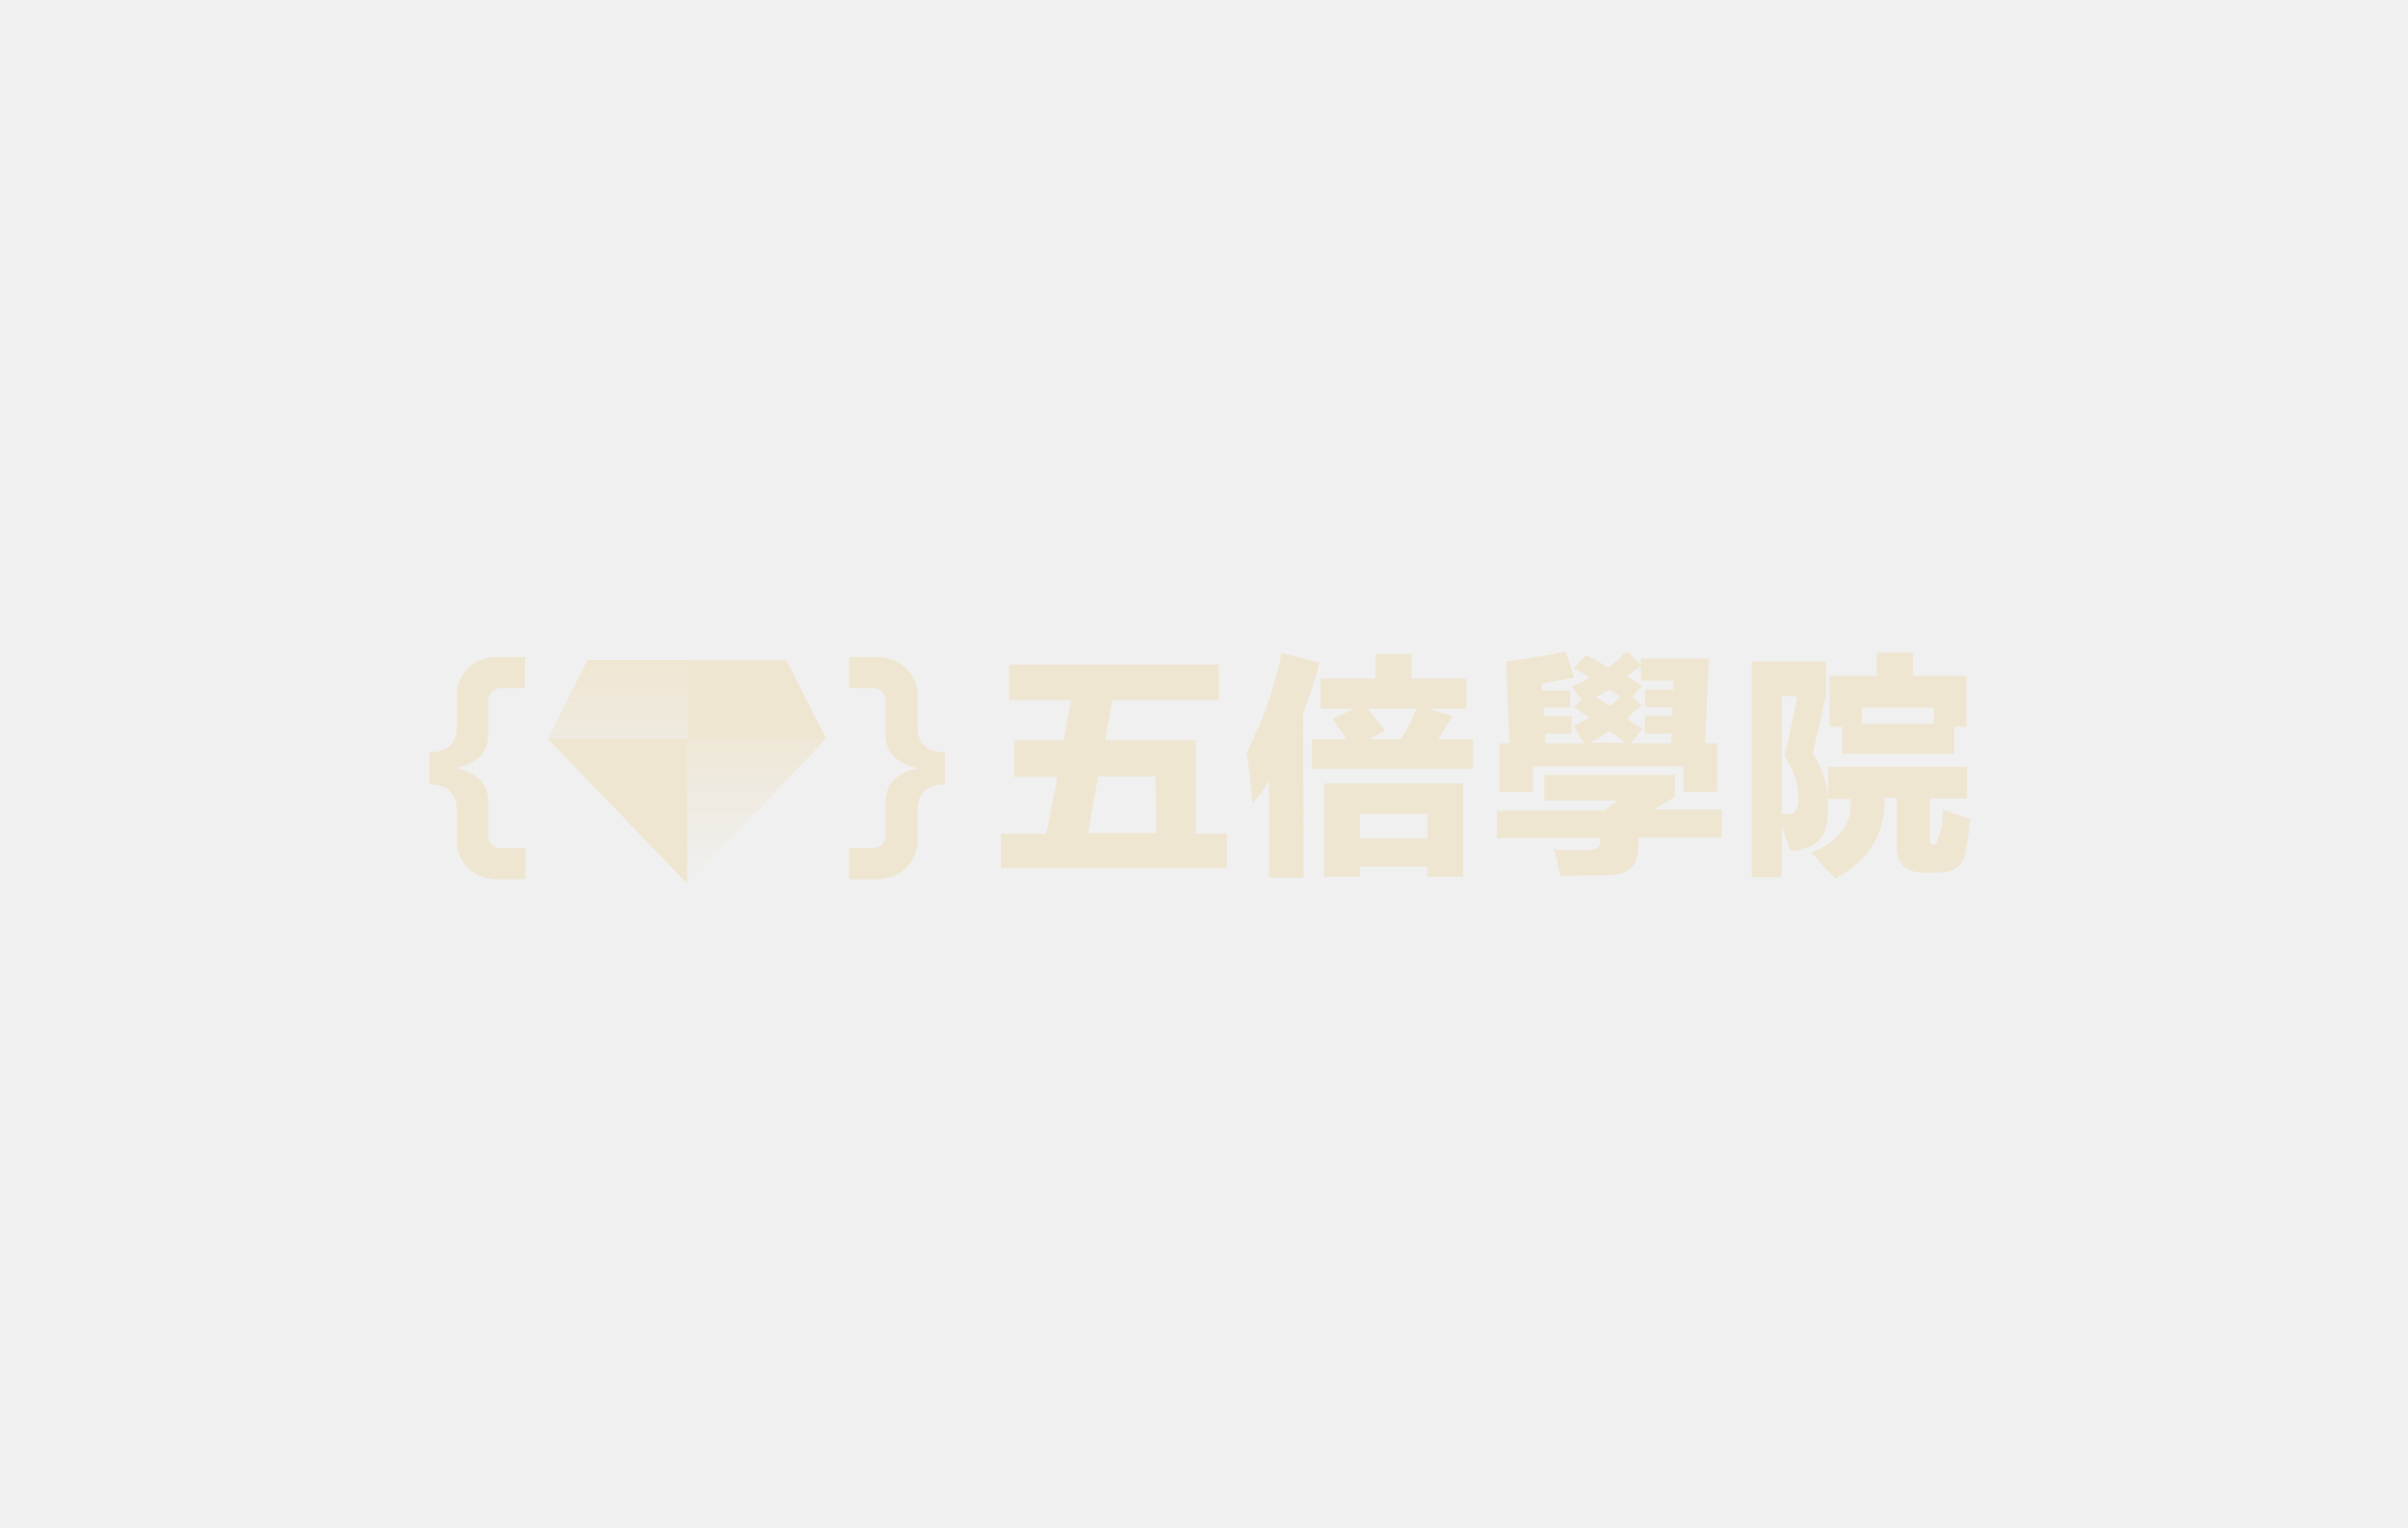
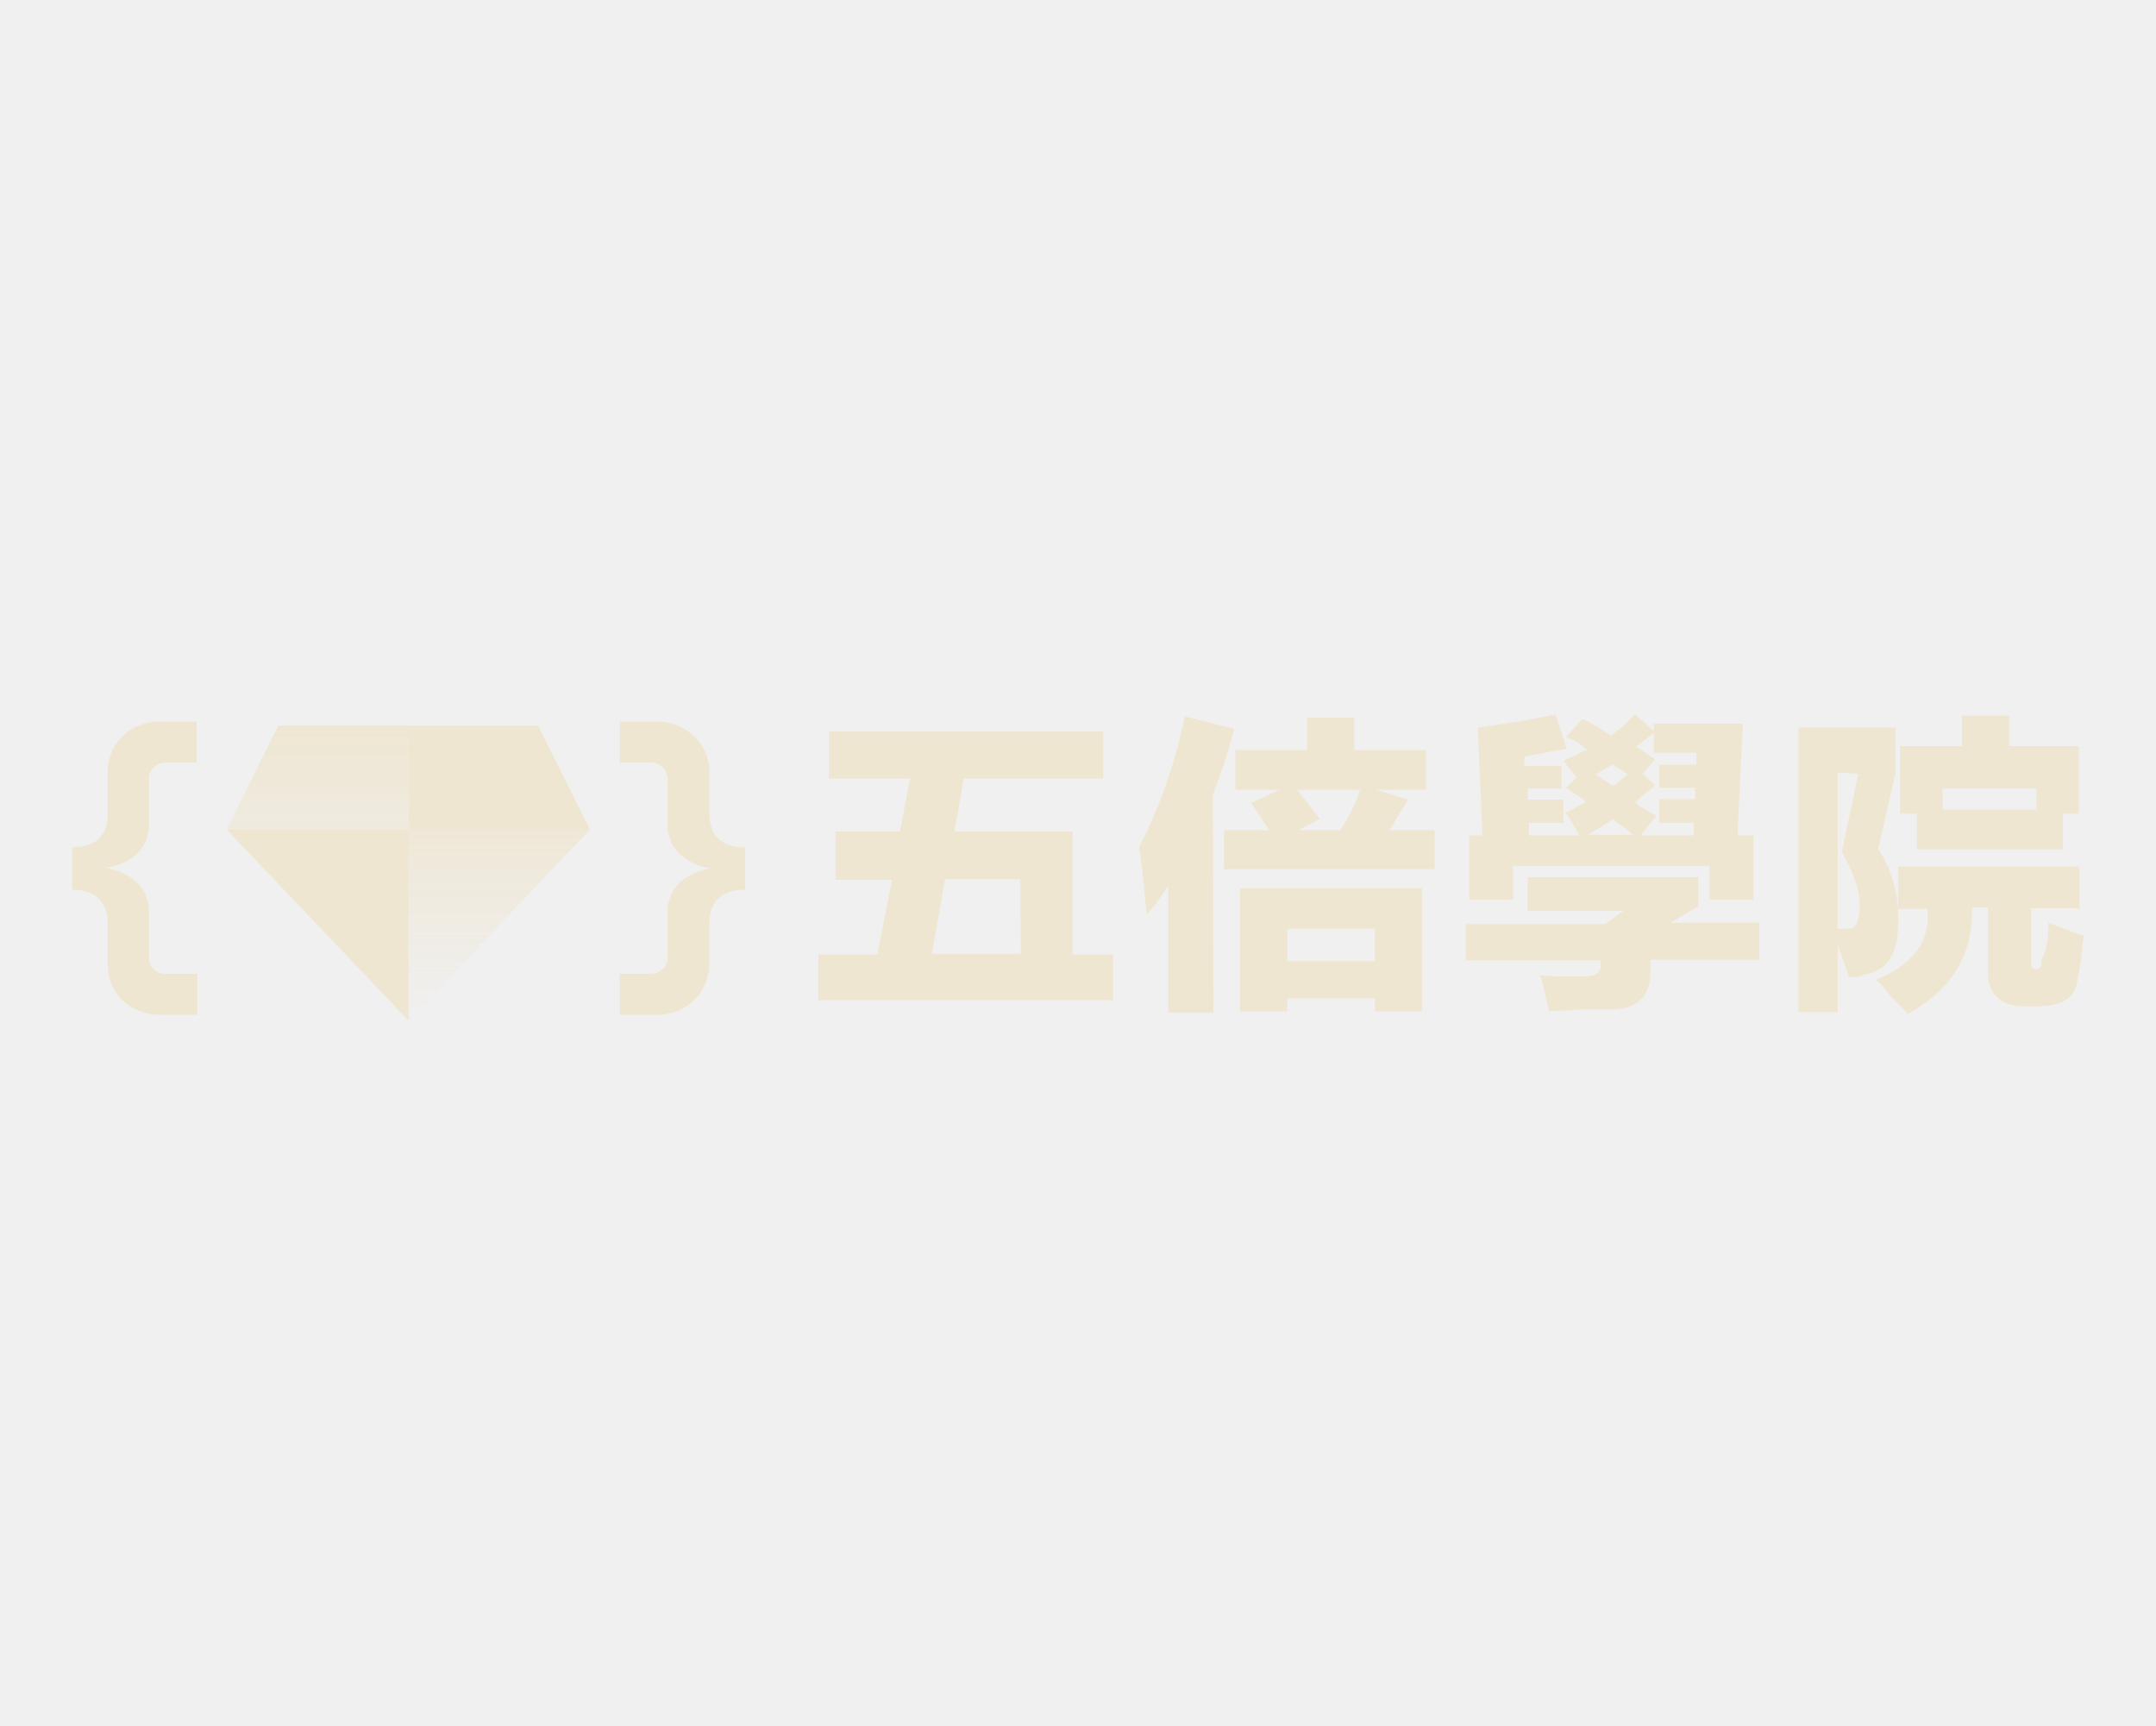
- <svg xmlns="http://www.w3.org/2000/svg" width="175" height="111" viewBox="0 0 175 111" fill="none">
-   <mask id="mask0_40004289_9349" style="mask-type:luminance" maskUnits="userSpaceOnUse" x="31" y="46" width="113" height="19">
-     <path d="M143.2 46.791H31.2V64.209H143.2V46.791Z" fill="white" />
+ <svg xmlns="http://www.w3.org/2000/svg" width="150" height="120" viewBox="0 0 150 120" fill="none">
+   <mask id="mask0_40004225_5069" style="mask-type:luminance" maskUnits="userSpaceOnUse" x="5" y="49" width="140" height="23">
+     <path d="M145 49H5V71.001H145V49Z" fill="white" />
  </mask>
-   <g mask="url(#mask0_40004289_9349)">
-     <path d="M66.684 52.804V50.654C66.721 49.852 66.426 49.087 65.834 48.541C65.243 47.994 64.467 47.703 63.653 47.739H61.694V49.998H63.395C63.912 49.962 64.319 50.362 64.356 50.836V53.314C64.319 53.97 64.578 54.589 65.021 55.026C65.502 55.464 66.13 55.719 66.758 55.828C66.13 55.901 65.502 56.193 65.021 56.593C64.578 57.067 64.319 57.687 64.356 58.306V60.674C64.393 61.184 63.986 61.585 63.506 61.622H61.694V63.881H63.653C64.467 63.917 65.243 63.626 65.834 63.079C66.389 62.533 66.721 61.731 66.684 60.966V58.852C66.684 57.687 67.313 56.994 68.68 56.994V54.662C67.313 54.662 66.684 53.97 66.684 52.804Z" fill="#EFE6D2" />
-     <path d="M35.488 53.314V50.945C35.451 50.435 35.858 50.035 36.338 49.998H38.149V47.739H36.19C35.377 47.703 34.601 47.994 34.009 48.541C33.455 49.087 33.159 49.852 33.196 50.654V52.804C33.196 53.97 32.568 54.662 31.2 54.662V56.994C32.531 56.994 33.196 57.687 33.196 58.852V60.966C33.159 61.767 33.455 62.533 34.009 63.079C34.601 63.626 35.414 63.917 36.227 63.881H38.186V61.622H36.449C35.931 61.658 35.525 61.257 35.488 60.784V58.342C35.525 57.687 35.303 57.067 34.823 56.593C34.342 56.156 33.714 55.901 33.085 55.792C33.751 55.719 34.342 55.427 34.823 55.026C35.303 54.553 35.525 53.933 35.488 53.314Z" fill="#EFE6D2" />
-     <path d="M39.812 53.678L49.941 64.209V53.678H39.812Z" fill="url(#paint0_linear_40004289_9349)" />
-     <path d="M49.941 47.958H42.696L39.812 53.678H49.941V47.958Z" fill="url(#paint1_linear_40004289_9349)" />
-     <path d="M60.032 53.678L57.148 47.958H49.94V53.678H60.032Z" fill="#EFE6D2" />
-     <path d="M49.94 53.678V64.209L60.032 53.678H49.94Z" fill="url(#paint2_linear_40004289_9349)" />
-     <path d="M72.71 60.565H76.037L76.85 56.447H73.708V53.787H77.293L77.848 50.872H73.338V48.285H88.604V50.872H80.842L80.325 53.787H86.904V60.565H89.159V63.079H72.747V60.565H72.71ZM83.984 56.411H79.807L79.068 60.528H84.021L83.984 56.411Z" fill="#EFE6D2" />
-     <path d="M94.74 63.772H92.227V56.775C92.116 56.958 91.931 57.213 91.672 57.577C91.414 57.941 91.155 58.197 91.044 58.379C90.97 57.941 90.933 57.395 90.859 56.703C90.785 55.828 90.674 55.172 90.601 54.662C91.783 52.366 92.597 50.034 93.151 47.447L95.886 48.14C95.591 49.379 95.147 50.617 94.704 51.783L94.74 63.772ZM106.569 51.492H103.834L105.571 52.038C105.497 52.221 105.312 52.476 105.053 52.84C104.795 53.277 104.684 53.532 104.499 53.715H107.049V55.864H95.332V53.715H97.846L96.847 52.221L98.4 51.492H95.96V49.306H99.952V47.52H102.577V49.306H106.569V51.492ZM98.844 63.699H96.219V56.921H106.347V63.699H103.723V62.97H98.844V63.699ZM98.844 59.144V60.929H103.723V59.144H98.844ZM100.655 53.095L99.472 53.715H101.801C102.318 52.913 102.688 52.184 102.909 51.492H99.398C99.841 52.038 100.248 52.585 100.655 53.095Z" fill="#EFE6D2" />
-     <path d="M108.788 58.889H116.55L117.548 58.16H112.226V56.302H121.725V57.905L120.173 58.816H125.126V60.856H119.064V61.549C119.064 62.861 118.362 63.516 116.994 63.589H115.294C114.407 63.662 113.778 63.662 113.409 63.662C113.15 62.569 113.039 61.877 112.891 61.694C113.15 61.767 113.963 61.767 115.405 61.767C116.033 61.767 116.329 61.512 116.292 61.075V60.893H108.788V58.889ZM118.214 47.338L119.323 48.322C118.953 48.577 118.583 48.868 118.251 49.123C118.547 49.306 118.953 49.561 119.323 49.816L118.62 50.617L119.323 51.237C119.249 51.31 119.064 51.492 118.768 51.674C118.51 51.929 118.399 52.038 118.214 52.184C118.51 52.439 118.916 52.694 119.397 52.913L118.51 54.006H121.467V53.314H119.545V52.002H121.541V51.383H119.545V50.107H121.614V49.451H119.249V47.848H124.202L123.906 54.006H124.793V57.541H122.354V55.682H111.413V57.541H108.973V54.006H109.712L109.453 48.067C111.339 47.812 112.78 47.556 113.778 47.338L114.407 49.233C113.778 49.342 112.965 49.488 112.041 49.67V50.18H114.111V51.419H112.226V52.038H114.222V53.314H112.3V54.006H115.109C115.035 53.933 114.998 53.751 114.85 53.569C114.591 53.132 114.48 52.877 114.296 52.767C114.813 52.512 115.183 52.33 115.479 52.148C115.368 52.075 115.183 51.893 114.85 51.71C114.665 51.601 114.554 51.455 114.333 51.419L114.961 50.8C114.702 50.544 114.444 50.18 114.222 49.889C114.333 49.816 114.591 49.706 114.924 49.597C115.183 49.415 115.442 49.306 115.552 49.306C115.442 49.233 115.257 49.05 114.998 48.868C114.739 48.759 114.48 48.613 114.37 48.577L115.257 47.593C115.552 47.702 115.996 47.957 116.587 48.322C116.698 48.395 116.846 48.504 116.883 48.504C116.994 48.395 117.253 48.212 117.585 47.957C117.918 47.593 118.103 47.411 118.214 47.338ZM116.994 53.095C116.55 53.387 116.07 53.715 115.552 53.97H118.103C117.992 53.86 117.733 53.678 117.401 53.423C117.216 53.314 117.031 53.204 116.994 53.095ZM116.994 50.107C116.735 50.217 116.44 50.399 115.996 50.654C116.181 50.727 116.366 50.909 116.698 51.091C116.809 51.164 116.957 51.273 116.994 51.273C117.105 51.2 117.29 51.091 117.548 50.836C117.659 50.763 117.807 50.654 117.807 50.654C117.733 50.581 117.548 50.472 117.438 50.399C117.179 50.253 117.031 50.18 116.994 50.107Z" fill="#EFE6D2" />
-     <path d="M131.742 54.735C132.482 55.901 132.851 57.14 132.851 58.451C132.925 60.419 132.297 61.476 130.966 61.658C130.917 61.658 130.88 61.682 130.855 61.731C130.596 61.804 130.338 61.804 130.116 61.804L129.487 60.018V63.735H127.307V48.066H132.703V50.544L131.742 54.735ZM129.487 50.544V59.144H130.005C130.449 59.217 130.707 58.779 130.707 57.832C130.707 57.103 130.412 56.119 129.709 54.917L130.633 50.617L129.487 50.544ZM141.205 58.816C141.907 59.071 142.573 59.326 143.201 59.544C143.201 59.617 143.201 59.727 143.127 59.836C143.053 60.82 142.942 61.512 142.831 61.877C142.757 62.933 142.018 63.407 140.651 63.407H140.096C138.581 63.48 137.841 62.788 137.841 61.512V57.978H136.954C137.028 60.565 135.845 62.496 133.369 63.844C133.258 63.662 132.925 63.334 132.482 62.933C132.112 62.423 131.779 62.059 131.594 61.949C133.664 61.148 134.662 59.836 134.478 58.05H132.851V55.718H142.942V58.014H140.244V60.929C140.244 61.184 140.318 61.366 140.429 61.366H140.54C140.798 61.366 140.835 61.184 140.835 60.856C141.131 60.346 141.205 59.69 141.205 58.816ZM139.024 47.411V49.087H142.905V52.803H142.018V54.771H133.886V52.803H132.962V49.087H136.4V47.411H139.024ZM135.328 51.419V52.585H140.54V51.419H135.328Z" fill="#EFE6D2" />
+   <g mask="url(#mask0_40004225_5069)">
+     <path d="M49.355 56.594V53.879C49.401 52.866 49.031 51.9 48.292 51.209C47.553 50.519 46.583 50.151 45.566 50.197H43.117V53.05H45.243C45.889 53.004 46.398 53.511 46.444 54.109V57.239C46.398 58.067 46.721 58.85 47.276 59.402C47.876 59.954 48.662 60.277 49.447 60.415C48.662 60.507 47.876 60.875 47.276 61.381C46.721 61.98 46.398 62.762 46.444 63.544V66.536C46.49 67.181 45.982 67.687 45.381 67.733H43.117V70.587H45.566C46.583 70.633 47.553 70.264 48.292 69.574C48.985 68.884 49.401 67.871 49.355 66.904V64.235C49.355 62.762 50.14 61.888 51.85 61.888V58.942C50.14 58.942 49.355 58.067 49.355 56.594Z" fill="#EFE6D2" />
+     <path d="M10.36 57.239V54.247C10.313 53.603 10.822 53.096 11.422 53.05H13.687V50.197H11.238C10.221 50.151 9.251 50.519 8.512 51.209C7.818 51.9 7.449 52.866 7.495 53.879V56.594C7.495 58.067 6.71 58.942 5 58.942V61.888C6.663 61.888 7.495 62.762 7.495 64.235V66.904C7.449 67.917 7.818 68.884 8.512 69.574C9.251 70.264 10.267 70.633 11.284 70.587H13.733V67.733H11.561C10.914 67.779 10.406 67.273 10.36 66.674V63.591C10.406 62.762 10.129 61.98 9.528 61.381C8.927 60.829 8.142 60.507 7.356 60.369C8.188 60.277 8.927 59.908 9.528 59.402C10.129 58.804 10.406 58.021 10.36 57.239Z" fill="#EFE6D2" />
+     <path d="M15.766 57.699L28.426 71.001V57.699H15.766Z" fill="url(#paint0_linear_40004225_5069)" />
+     <path d="M28.426 50.473H19.37L15.766 57.699H28.426V50.473Z" fill="url(#paint1_linear_40004225_5069)" />
+     <path d="M41.04 57.699L37.436 50.473H28.426V57.699H41.04Z" fill="#EFE6D2" />
+     <path d="M28.426 57.699V71.001L41.04 57.699H28.426Z" fill="url(#paint2_linear_40004225_5069)" />
+     <path d="M56.887 66.398H61.045L62.062 61.197H58.134V57.837H62.616L63.309 54.155H57.672V50.887H76.755V54.155H67.052L66.405 57.837H74.629V66.398H77.448V69.574H56.933V66.398H56.887ZM70.979 61.151H65.758L64.834 66.352H71.025L70.979 61.151Z" fill="#EFE6D2" />
+     <path d="M84.425 70.449H81.283V61.611C81.144 61.842 80.913 62.164 80.59 62.624C80.266 63.084 79.943 63.407 79.805 63.637C79.712 63.084 79.666 62.394 79.573 61.52C79.481 60.415 79.342 59.586 79.25 58.942C80.728 56.042 81.745 53.096 82.438 49.829L85.857 50.703C85.488 52.268 84.933 53.833 84.379 55.306L84.425 70.449ZM99.21 54.938H95.791L97.963 55.628C97.871 55.858 97.639 56.18 97.316 56.641C96.993 57.193 96.854 57.515 96.623 57.745H99.811V60.461H85.164V57.745H88.306L87.059 55.858L88.999 54.938H85.95V52.176H90.94V49.921H94.22V52.176H99.21V54.938ZM89.554 70.357H86.273V61.796H98.933V70.357H95.653V69.436H89.554V70.357ZM89.554 64.603V66.859H95.653V64.603H89.554ZM91.818 56.963L90.339 57.745H93.25C93.897 56.733 94.359 55.812 94.636 54.938H90.247C90.801 55.628 91.309 56.318 91.818 56.963Z" fill="#EFE6D2" />
+     <path d="M101.984 64.281H111.687L112.935 63.36H106.281V61.013H118.156V63.038L116.215 64.189H122.407V66.766H114.829V67.641C114.829 69.298 113.951 70.126 112.242 70.218H110.116C109.007 70.311 108.222 70.311 107.76 70.311C107.437 68.93 107.298 68.055 107.113 67.825C107.437 67.917 108.453 67.917 110.255 67.917C111.04 67.917 111.41 67.595 111.364 67.043V66.812H101.984V64.281ZM113.767 49.69L115.153 50.933C114.691 51.255 114.229 51.624 113.813 51.946C114.182 52.176 114.691 52.498 115.153 52.82L114.275 53.833L115.153 54.615C115.06 54.707 114.829 54.938 114.46 55.168C114.136 55.49 113.998 55.628 113.767 55.812C114.136 56.134 114.644 56.456 115.245 56.733L114.136 58.113H117.833V57.239H115.43V55.582H117.925V54.799H115.43V53.188H118.017V52.36H115.06V50.335H121.252L120.882 58.113H121.991V62.578H118.941V60.231H105.265V62.578H102.215V58.113H103.139L102.816 50.611C105.172 50.289 106.974 49.967 108.222 49.69L109.007 52.084C108.222 52.222 107.205 52.406 106.05 52.636V53.281H108.638V54.845H106.281V55.628H108.776V57.239H106.374V58.113H109.885C109.793 58.021 109.747 57.791 109.562 57.561C109.239 57.009 109.1 56.687 108.869 56.548C109.516 56.226 109.978 55.996 110.347 55.766C110.209 55.674 109.978 55.444 109.562 55.214C109.331 55.076 109.192 54.892 108.915 54.845L109.701 54.063C109.377 53.741 109.054 53.281 108.776 52.912C108.915 52.82 109.239 52.682 109.654 52.544C109.978 52.314 110.301 52.176 110.44 52.176C110.301 52.084 110.07 51.854 109.747 51.624C109.423 51.486 109.1 51.301 108.961 51.255L110.07 50.013C110.44 50.151 110.994 50.473 111.734 50.933C111.872 51.025 112.057 51.163 112.103 51.163C112.242 51.025 112.565 50.795 112.981 50.473C113.397 50.013 113.628 49.782 113.767 49.69ZM112.242 56.963C111.687 57.331 111.087 57.745 110.44 58.067H113.628C113.489 57.929 113.166 57.699 112.75 57.377C112.519 57.239 112.288 57.101 112.242 56.963ZM112.242 53.188C111.918 53.327 111.549 53.557 110.994 53.879C111.225 53.971 111.456 54.201 111.872 54.431C112.011 54.523 112.196 54.661 112.242 54.661C112.38 54.569 112.611 54.431 112.935 54.109C113.073 54.017 113.258 53.879 113.258 53.879C113.166 53.787 112.935 53.649 112.796 53.557C112.473 53.373 112.288 53.281 112.242 53.188Z" fill="#EFE6D2" />
+     <path d="M130.677 59.034C131.601 60.507 132.064 62.071 132.064 63.728C132.156 66.214 131.37 67.549 129.707 67.779C129.645 67.779 129.599 67.809 129.568 67.871C129.245 67.963 128.922 67.963 128.644 67.963L127.859 65.707V70.402H125.133V50.611H131.879V53.74L130.677 59.034ZM127.859 53.74V64.603H128.506C129.06 64.695 129.384 64.143 129.384 62.946C129.384 62.025 129.014 60.783 128.136 59.264L129.291 53.833L127.859 53.74ZM142.506 64.189C143.384 64.511 144.215 64.833 145.001 65.109C145.001 65.201 145.001 65.339 144.908 65.477C144.816 66.72 144.677 67.595 144.539 68.055C144.446 69.39 143.522 69.988 141.813 69.988H141.12C139.225 70.08 138.301 69.206 138.301 67.595V63.13H137.192C137.285 66.398 135.806 68.837 132.71 70.54C132.572 70.31 132.156 69.896 131.601 69.39C131.139 68.745 130.724 68.285 130.493 68.147C133.08 67.134 134.328 65.477 134.097 63.222H132.064V60.276H144.677V63.176H141.304V66.858C141.304 67.18 141.397 67.41 141.535 67.41H141.674C141.997 67.41 142.044 67.18 142.044 66.766C142.413 66.122 142.506 65.293 142.506 64.189ZM139.78 49.782V51.9H144.631V56.594H143.522V59.08H133.357V56.594H132.202V51.9H136.499V49.782H139.78ZM135.159 54.845V56.318H141.674V54.845H135.159Z" fill="#EFE6D2" />
  </g>
  <defs>
-     <linearGradient id="paint0_linear_40004289_9349" x1="42.478" y1="51.587" x2="52.111" y2="61.359" gradientUnits="userSpaceOnUse">
+     <linearGradient id="paint0_linear_40004225_5069" x1="19.097" y1="55.057" x2="31.267" y2="67.274" gradientUnits="userSpaceOnUse">
      <stop stop-color="#EFE6D2" />
      <stop offset="1" stop-color="#EFE6D2" />
    </linearGradient>
-     <linearGradient id="paint1_linear_40004289_9349" x1="44.877" y1="47.958" x2="44.877" y2="53.678" gradientUnits="userSpaceOnUse">
+     <linearGradient id="paint1_linear_40004225_5069" x1="22.096" y1="50.473" x2="22.096" y2="57.699" gradientUnits="userSpaceOnUse">
      <stop stop-color="#EFE6D2" />
      <stop offset="1" stop-color="#EFE6D2" stop-opacity="0.52" />
    </linearGradient>
-     <linearGradient id="paint2_linear_40004289_9349" x1="54.986" y1="53.678" x2="54.986" y2="64.209" gradientUnits="userSpaceOnUse">
+     <linearGradient id="paint2_linear_40004225_5069" x1="34.733" y1="57.699" x2="34.733" y2="71.001" gradientUnits="userSpaceOnUse">
      <stop stop-color="#EFE6D2" stop-opacity="0.82" />
      <stop offset="1" stop-color="#EFE6D2" stop-opacity="0" />
    </linearGradient>
  </defs>
</svg>
